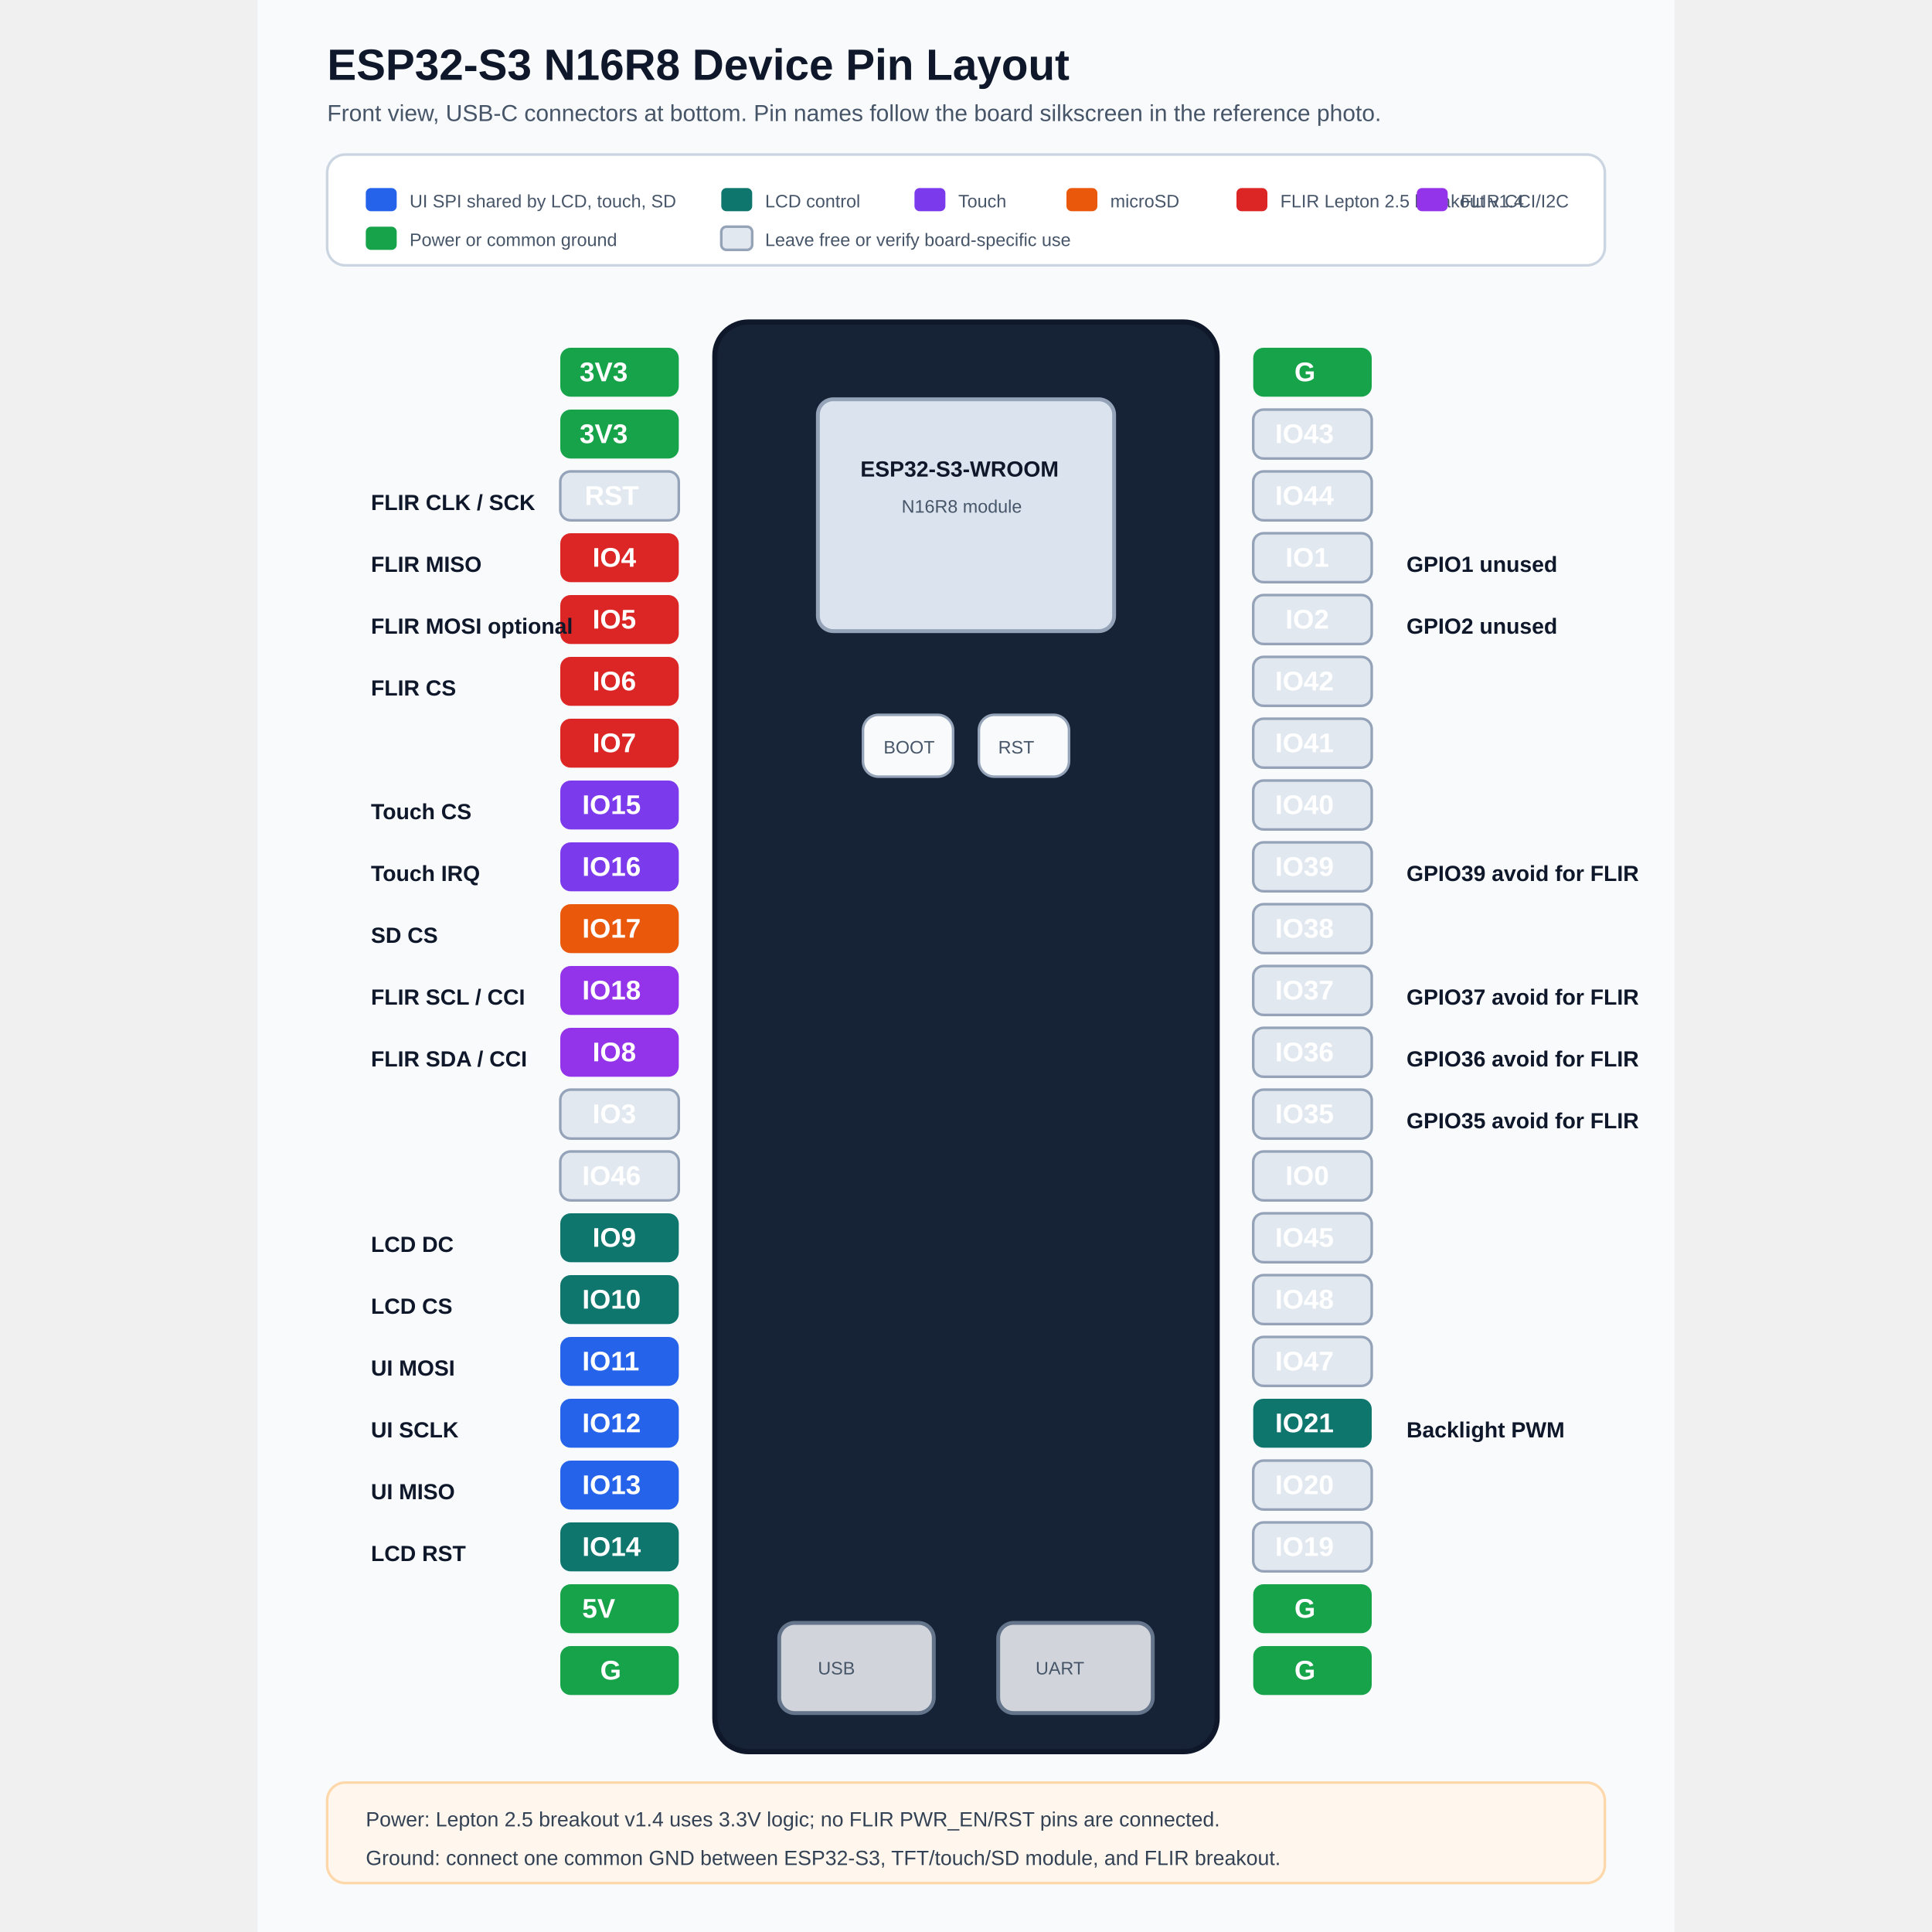
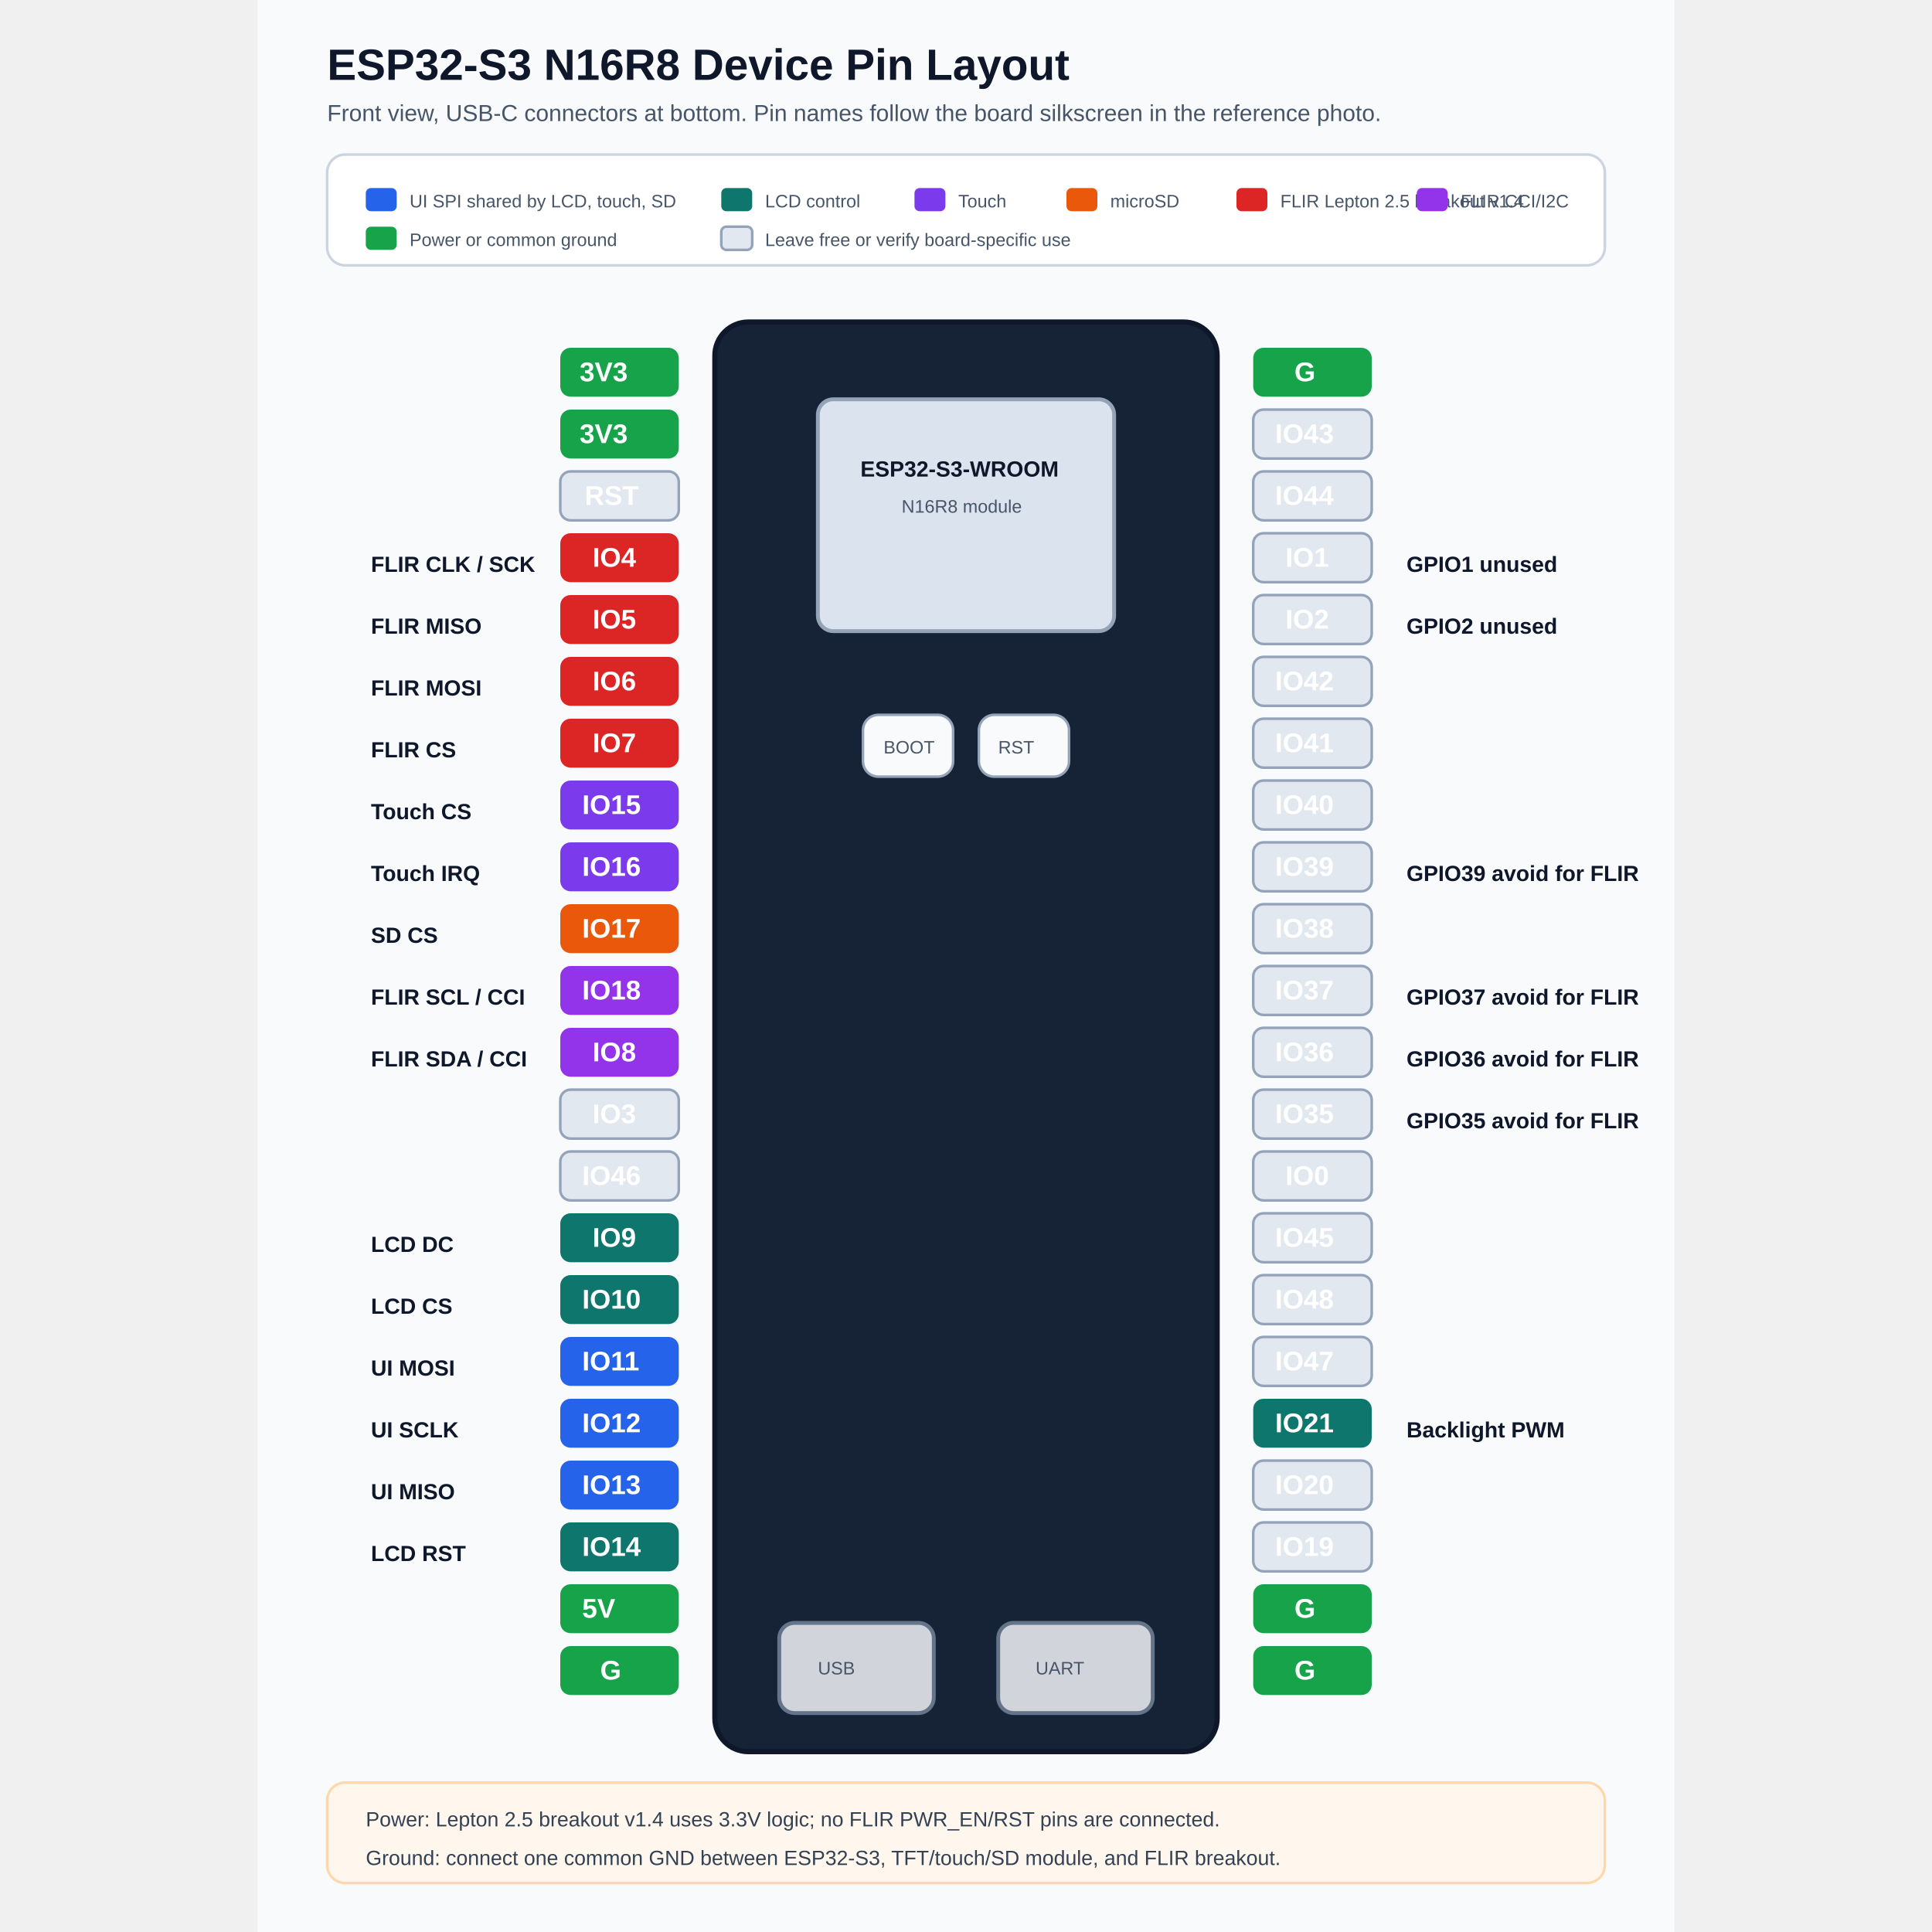
<svg xmlns="http://www.w3.org/2000/svg" width="1100" height="1100" viewBox="0 0 1100 1500" role="img" aria-labelledby="title desc">
  <defs>
    <style>
      .bg { fill: #f8fafc; }
      .board { fill: #162235; stroke: #0f172a; stroke-width: 4; rx: 26; }
      .module { fill: #dbe4ee; stroke: #94a3b8; stroke-width: 3; rx: 12; }
      .usb { fill: #d1d5db; stroke: #64748b; stroke-width: 3; rx: 12; }
      .btn { fill: #f8fafc; stroke: #94a3b8; stroke-width: 2; rx: 12; }
      .pin { fill: #0f172a; stroke: #64748b; stroke-width: 2; rx: 8; }
      .pinText { font: 700 21px Arial, sans-serif; fill: #ffffff; }
      .title { font: 700 34px Arial, sans-serif; fill: #0f172a; }
      .subtitle { font: 400 18px Arial, sans-serif; fill: #475569; }
      .label { font: 700 17px Arial, sans-serif; fill: #0f172a; }
      .small { font: 400 14px Arial, sans-serif; fill: #475569; }
      .tagText { font: 700 15px Arial, sans-serif; fill: #ffffff; }
      .tagTextDark { font: 700 15px Arial, sans-serif; fill: #0f172a; }
      .note { font: 400 16px Arial, sans-serif; fill: #334155; }
      .ui { fill: #2563eb; }
      .lcd { fill: #0f766e; }
      .touch { fill: #7c3aed; }
      .sd { fill: #ea580c; }
      .flir { fill: #dc2626; }
      .i2c { fill: #9333ea; }
      .power { fill: #16a34a; }
      .avoid { fill: #e2e8f0; stroke: #94a3b8; stroke-width: 2; }
      .legendBox { fill: #ffffff; stroke: #cbd5e1; stroke-width: 2; rx: 14; }
      .callout { fill: #fff7ed; stroke: #fed7aa; stroke-width: 2; rx: 14; }
      .wire { fill: none; stroke: #64748b; stroke-width: 3; stroke-dasharray: 8 8; }
    </style>
  </defs>
  <rect class="bg" width="1100" height="1500" />
  <text class="title" x="54" y="62">ESP32-S3 N16R8 Device Pin Layout</text>
  <text class="subtitle" x="54" y="94">Front view, USB-C connectors at bottom. Pin names follow the board silkscreen in the reference photo.</text>
  <rect class="legendBox" x="54" y="120" width="992" height="86" />
  <rect class="ui" x="84" y="146" width="24" height="18" rx="4" />
  <text class="small" x="118" y="161">UI SPI shared by LCD, touch, SD</text>
  <rect class="lcd" x="360" y="146" width="24" height="18" rx="4" />
  <text class="small" x="394" y="161">LCD control</text>
  <rect class="touch" x="510" y="146" width="24" height="18" rx="4" />
  <text class="small" x="544" y="161">Touch</text>
  <rect class="sd" x="628" y="146" width="24" height="18" rx="4" />
  <text class="small" x="662" y="161">microSD</text>
  <rect class="flir" x="760" y="146" width="24" height="18" rx="4" />
  <text class="small" x="794" y="161">FLIR Lepton 2.5 breakout v1.4</text>
  <rect class="i2c" x="900" y="146" width="24" height="18" rx="4" />
  <text class="small" x="934" y="161">FLIR CCI/I2C</text>
  <rect class="power" x="84" y="176" width="24" height="18" rx="4" />
  <text class="small" x="118" y="191">Power or common ground</text>
  <rect class="avoid" x="360" y="176" width="24" height="18" rx="4" />
  <text class="small" x="394" y="191">Leave free or verify board-specific use</text>
  <rect class="board" x="355" y="250" width="390" height="1110" />
  <rect class="module" x="435" y="310" width="230" height="180" />
  <text class="label" x="468" y="370">ESP32-S3-WROOM</text>
  <text class="small" x="500" y="398">N16R8 module</text>
  <rect class="btn" x="470" y="555" width="70" height="48" />
  <text class="small" x="486" y="585">BOOT</text>
  <rect class="btn" x="560" y="555" width="70" height="48" />
  <text class="small" x="575" y="585">RST</text>
  <rect class="usb" x="405" y="1260" width="120" height="70" />
  <text class="small" x="435" y="1300">USB</text>
  <rect class="usb" x="575" y="1260" width="120" height="70" />
  <text class="small" x="604" y="1300">UART</text>
  <rect class="power" x="235" y="270" width="92" height="38" rx="8" />
  <text class="pinText" x="250" y="296">3V3</text>
  <rect class="power" x="235" y="318" width="92" height="38" rx="8" />
  <text class="pinText" x="250" y="344">3V3</text>
  <rect class="avoid" x="235" y="366" width="92" height="38" rx="8" />
  <text class="pinText" x="254" y="392">RST</text>
  <rect class="flir" x="235" y="414" width="92" height="38" rx="8" />
  <text class="pinText" x="260" y="440">IO4</text>
  <rect class="flir" x="235" y="462" width="92" height="38" rx="8" />
  <text class="pinText" x="260" y="488">IO5</text>
  <rect class="flir" x="235" y="510" width="92" height="38" rx="8" />
  <text class="pinText" x="260" y="536">IO6</text>
  <rect class="flir" x="235" y="558" width="92" height="38" rx="8" />
  <text class="pinText" x="260" y="584">IO7</text>
  <rect class="touch" x="235" y="606" width="92" height="38" rx="8" />
  <text class="pinText" x="252" y="632">IO15</text>
  <rect class="touch" x="235" y="654" width="92" height="38" rx="8" />
  <text class="pinText" x="252" y="680">IO16</text>
  <rect class="sd" x="235" y="702" width="92" height="38" rx="8" />
  <text class="pinText" x="252" y="728">IO17</text>
  <rect class="i2c" x="235" y="750" width="92" height="38" rx="8" />
  <text class="pinText" x="252" y="776">IO18</text>
  <rect class="i2c" x="235" y="798" width="92" height="38" rx="8" />
  <text class="pinText" x="260" y="824">IO8</text>
  <rect class="avoid" x="235" y="846" width="92" height="38" rx="8" />
  <text class="pinText" x="260" y="872">IO3</text>
  <rect class="avoid" x="235" y="894" width="92" height="38" rx="8" />
  <text class="pinText" x="252" y="920">IO46</text>
  <rect class="lcd" x="235" y="942" width="92" height="38" rx="8" />
  <text class="pinText" x="260" y="968">IO9</text>
  <rect class="lcd" x="235" y="990" width="92" height="38" rx="8" />
  <text class="pinText" x="252" y="1016">IO10</text>
  <rect class="ui" x="235" y="1038" width="92" height="38" rx="8" />
  <text class="pinText" x="252" y="1064">IO11</text>
  <rect class="ui" x="235" y="1086" width="92" height="38" rx="8" />
  <text class="pinText" x="252" y="1112">IO12</text>
  <rect class="ui" x="235" y="1134" width="92" height="38" rx="8" />
  <text class="pinText" x="252" y="1160">IO13</text>
  <rect class="lcd" x="235" y="1182" width="92" height="38" rx="8" />
  <text class="pinText" x="252" y="1208">IO14</text>
  <rect class="power" x="235" y="1230" width="92" height="38" rx="8" />
  <text class="pinText" x="252" y="1256">5V</text>
  <rect class="power" x="235" y="1278" width="92" height="38" rx="8" />
  <text class="pinText" x="266" y="1304">G</text>
  <rect class="power" x="773" y="270" width="92" height="38" rx="8" />
  <text class="pinText" x="805" y="296">G</text>
  <rect class="avoid" x="773" y="318" width="92" height="38" rx="8" />
  <text class="pinText" x="790" y="344">IO43</text>
  <rect class="avoid" x="773" y="366" width="92" height="38" rx="8" />
  <text class="pinText" x="790" y="392">IO44</text>
  <rect class="avoid" x="773" y="414" width="92" height="38" rx="8" />
  <text class="pinText" x="798" y="440">IO1</text>
  <rect class="avoid" x="773" y="462" width="92" height="38" rx="8" />
  <text class="pinText" x="798" y="488">IO2</text>
  <rect class="avoid" x="773" y="510" width="92" height="38" rx="8" />
  <text class="pinText" x="790" y="536">IO42</text>
  <rect class="avoid" x="773" y="558" width="92" height="38" rx="8" />
  <text class="pinText" x="790" y="584">IO41</text>
  <rect class="avoid" x="773" y="606" width="92" height="38" rx="8" />
  <text class="pinText" x="790" y="632">IO40</text>
  <rect class="avoid" x="773" y="654" width="92" height="38" rx="8" />
  <text class="pinText" x="790" y="680">IO39</text>
  <rect class="avoid" x="773" y="702" width="92" height="38" rx="8" />
  <text class="pinText" x="790" y="728">IO38</text>
  <rect class="avoid" x="773" y="750" width="92" height="38" rx="8" />
  <text class="pinText" x="790" y="776">IO37</text>
  <rect class="avoid" x="773" y="798" width="92" height="38" rx="8" />
  <text class="pinText" x="790" y="824">IO36</text>
  <rect class="avoid" x="773" y="846" width="92" height="38" rx="8" />
  <text class="pinText" x="790" y="872">IO35</text>
  <rect class="avoid" x="773" y="894" width="92" height="38" rx="8" />
  <text class="pinText" x="798" y="920">IO0</text>
  <rect class="avoid" x="773" y="942" width="92" height="38" rx="8" />
  <text class="pinText" x="790" y="968">IO45</text>
  <rect class="avoid" x="773" y="990" width="92" height="38" rx="8" />
  <text class="pinText" x="790" y="1016">IO48</text>
  <rect class="avoid" x="773" y="1038" width="92" height="38" rx="8" />
  <text class="pinText" x="790" y="1064">IO47</text>
  <rect class="lcd" x="773" y="1086" width="92" height="38" rx="8" />
  <text class="pinText" x="790" y="1112">IO21</text>
  <rect class="avoid" x="773" y="1134" width="92" height="38" rx="8" />
  <text class="pinText" x="790" y="1160">IO20</text>
  <rect class="avoid" x="773" y="1182" width="92" height="38" rx="8" />
  <text class="pinText" x="790" y="1208">IO19</text>
  <rect class="power" x="773" y="1230" width="92" height="38" rx="8" />
  <text class="pinText" x="805" y="1256">G</text>
  <rect class="power" x="773" y="1278" width="92" height="38" rx="8" />
  <text class="pinText" x="805" y="1304">G</text>
-   <text class="label" x="88" y="396">FLIR CLK / SCK</text>
-   <text class="label" x="88" y="444">FLIR MISO</text>
-   <text class="label" x="88" y="492">FLIR MOSI optional</text>
-   <text class="label" x="88" y="540">FLIR CS</text>
+   <text class="label" x="88" y="444">FLIR CLK / SCK</text>
+   <text class="label" x="88" y="492">FLIR MISO</text>
+   <text class="label" x="88" y="540">FLIR MOSI</text>
+   <text class="label" x="88" y="588">FLIR CS</text>
  <text class="label" x="88" y="636">Touch CS</text>
  <text class="label" x="88" y="684">Touch IRQ</text>
  <text class="label" x="88" y="732">SD CS</text>
  <text class="label" x="88" y="780">FLIR SCL / CCI</text>
  <text class="label" x="88" y="828">FLIR SDA / CCI</text>
  <text class="label" x="88" y="972">LCD DC</text>
  <text class="label" x="88" y="1020">LCD CS</text>
  <text class="label" x="88" y="1068">UI MOSI</text>
  <text class="label" x="88" y="1116">UI SCLK</text>
  <text class="label" x="88" y="1164">UI MISO</text>
  <text class="label" x="88" y="1212">LCD RST</text>
  <text class="label" x="892" y="444">GPIO1 unused</text>
  <text class="label" x="892" y="492">GPIO2 unused</text>
  <text class="label" x="892" y="684">GPIO39 avoid for FLIR</text>
  <text class="label" x="892" y="780">GPIO37 avoid for FLIR</text>
  <text class="label" x="892" y="828">GPIO36 avoid for FLIR</text>
  <text class="label" x="892" y="876">GPIO35 avoid for FLIR</text>
  <text class="label" x="892" y="1116">Backlight PWM</text>
  <rect class="callout" x="54" y="1384" width="992" height="78" />
  <text class="note" x="84" y="1418">Power: Lepton 2.5 breakout v1.4 uses 3.3V logic; no FLIR PWR_EN/RST pins are connected.</text>
  <text class="note" x="84" y="1448">Ground: connect one common GND between ESP32-S3, TFT/touch/SD module, and FLIR breakout.</text>
</svg>
